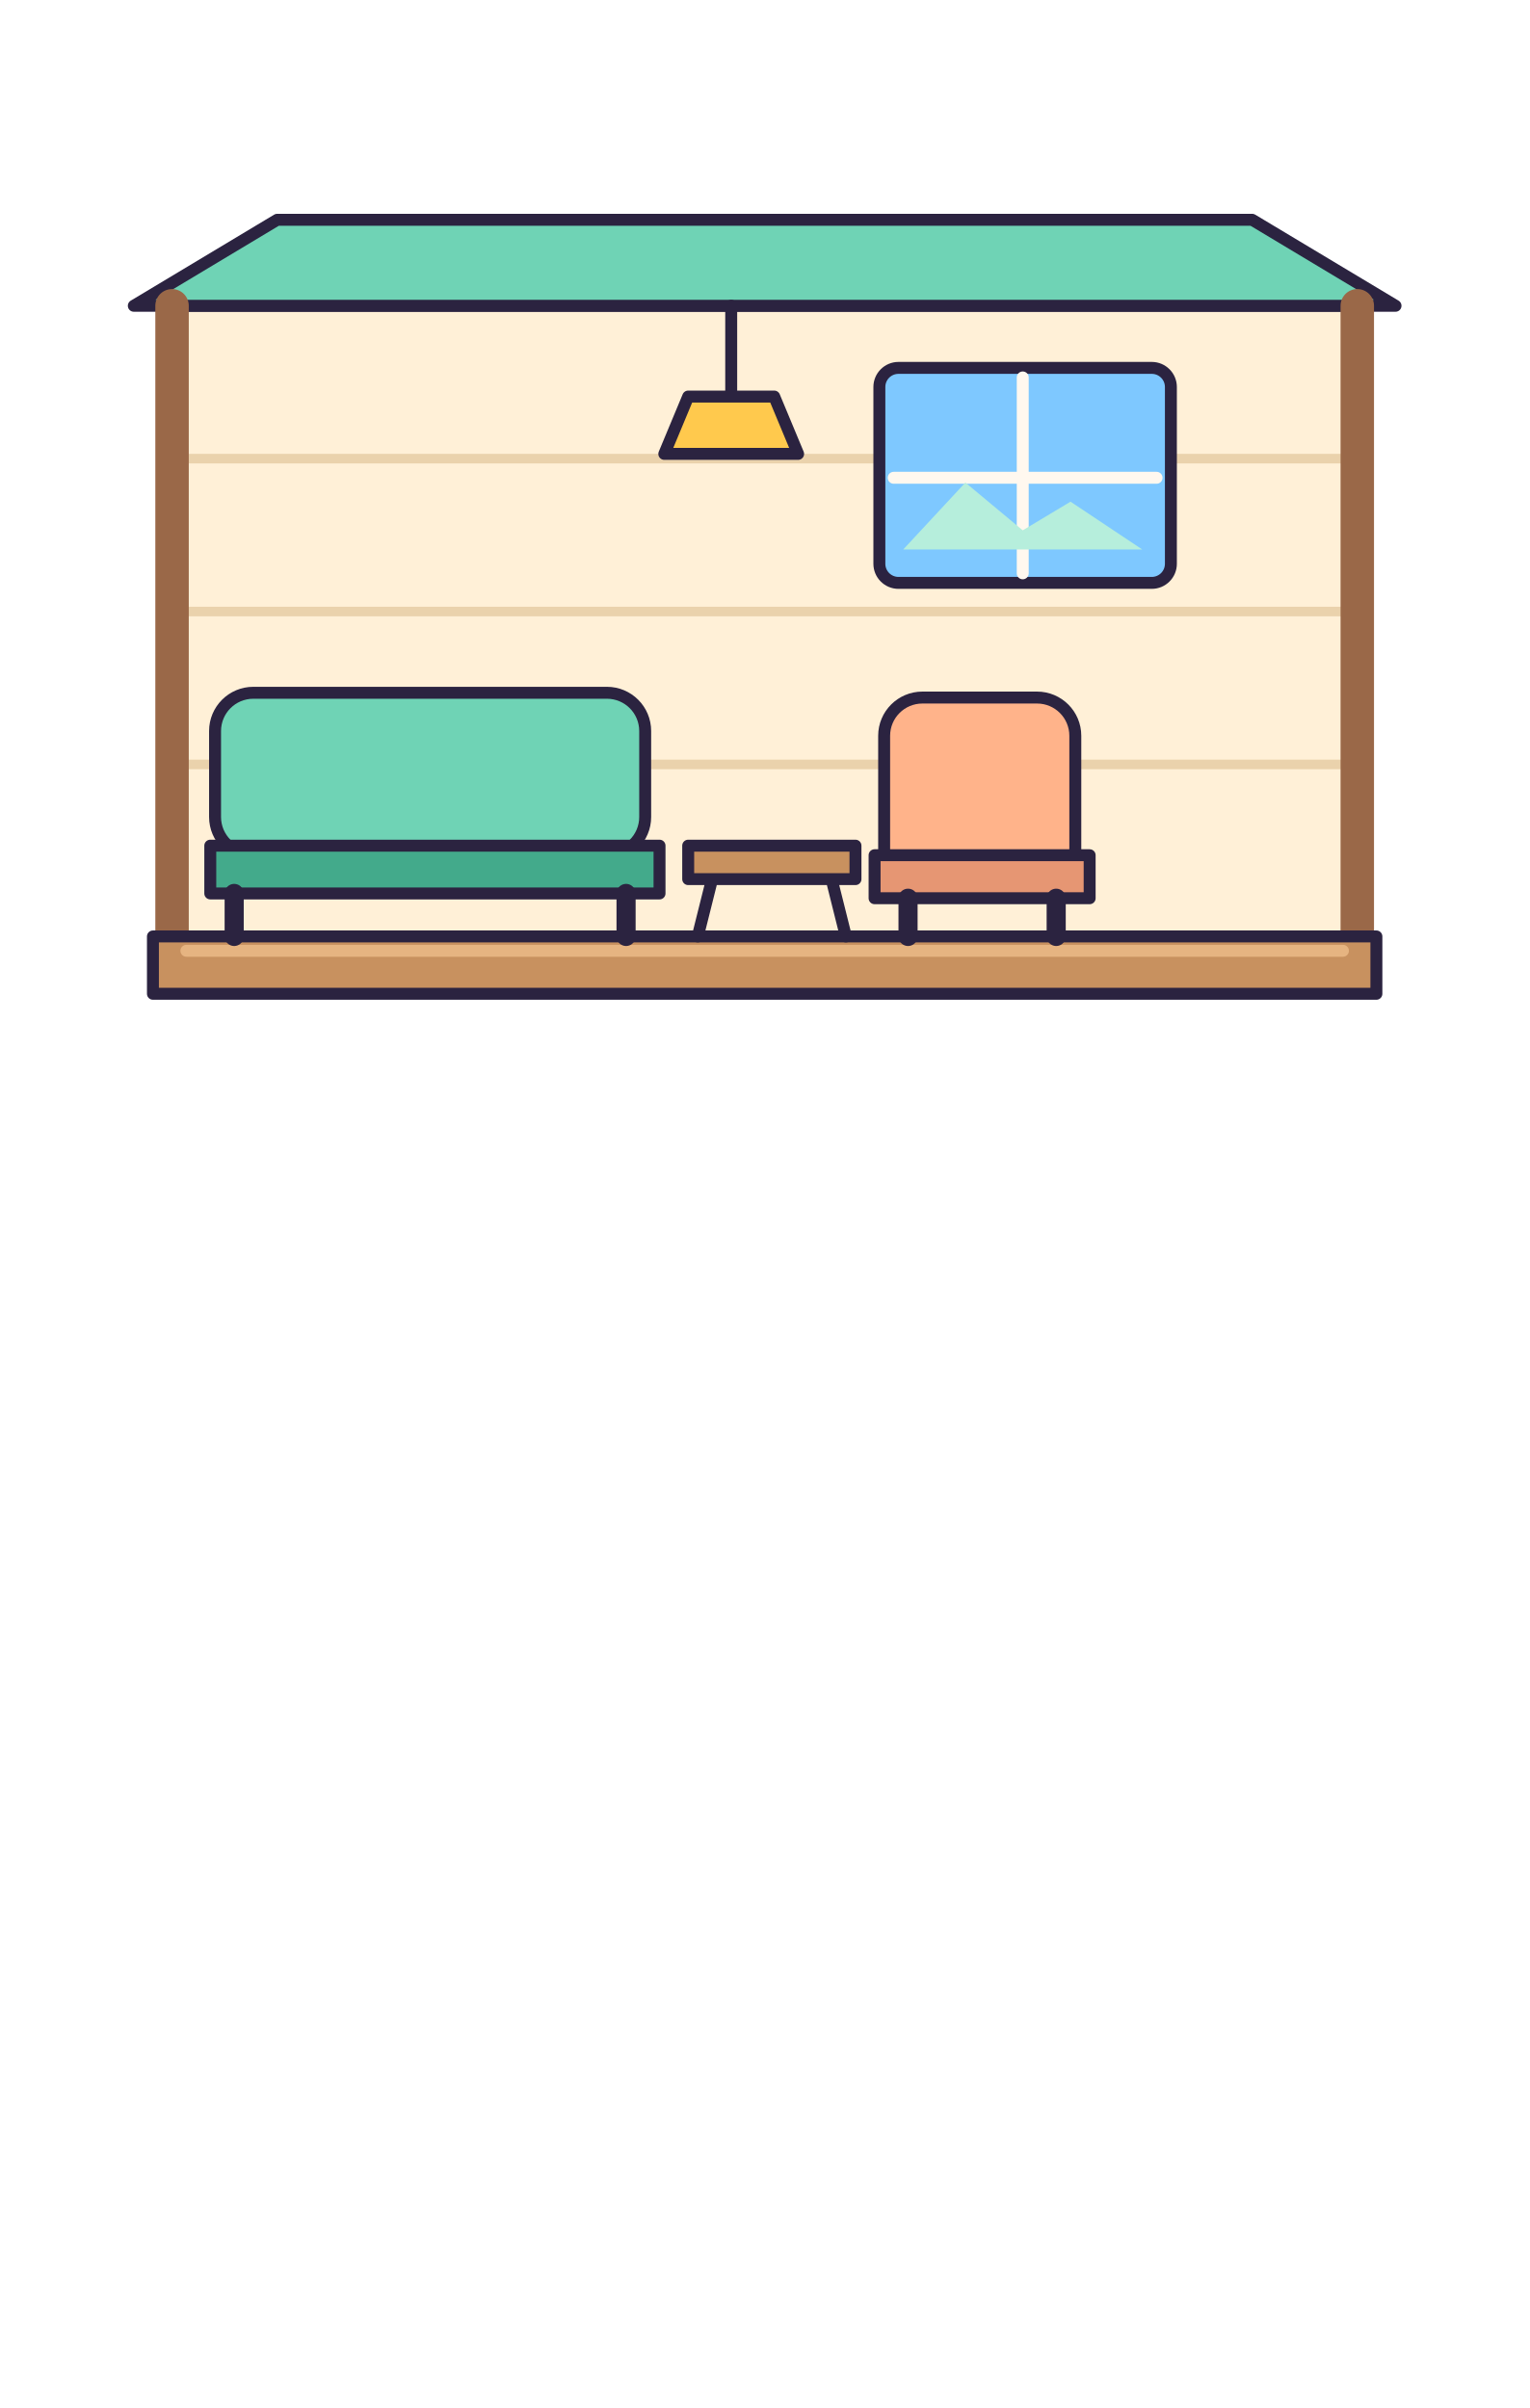
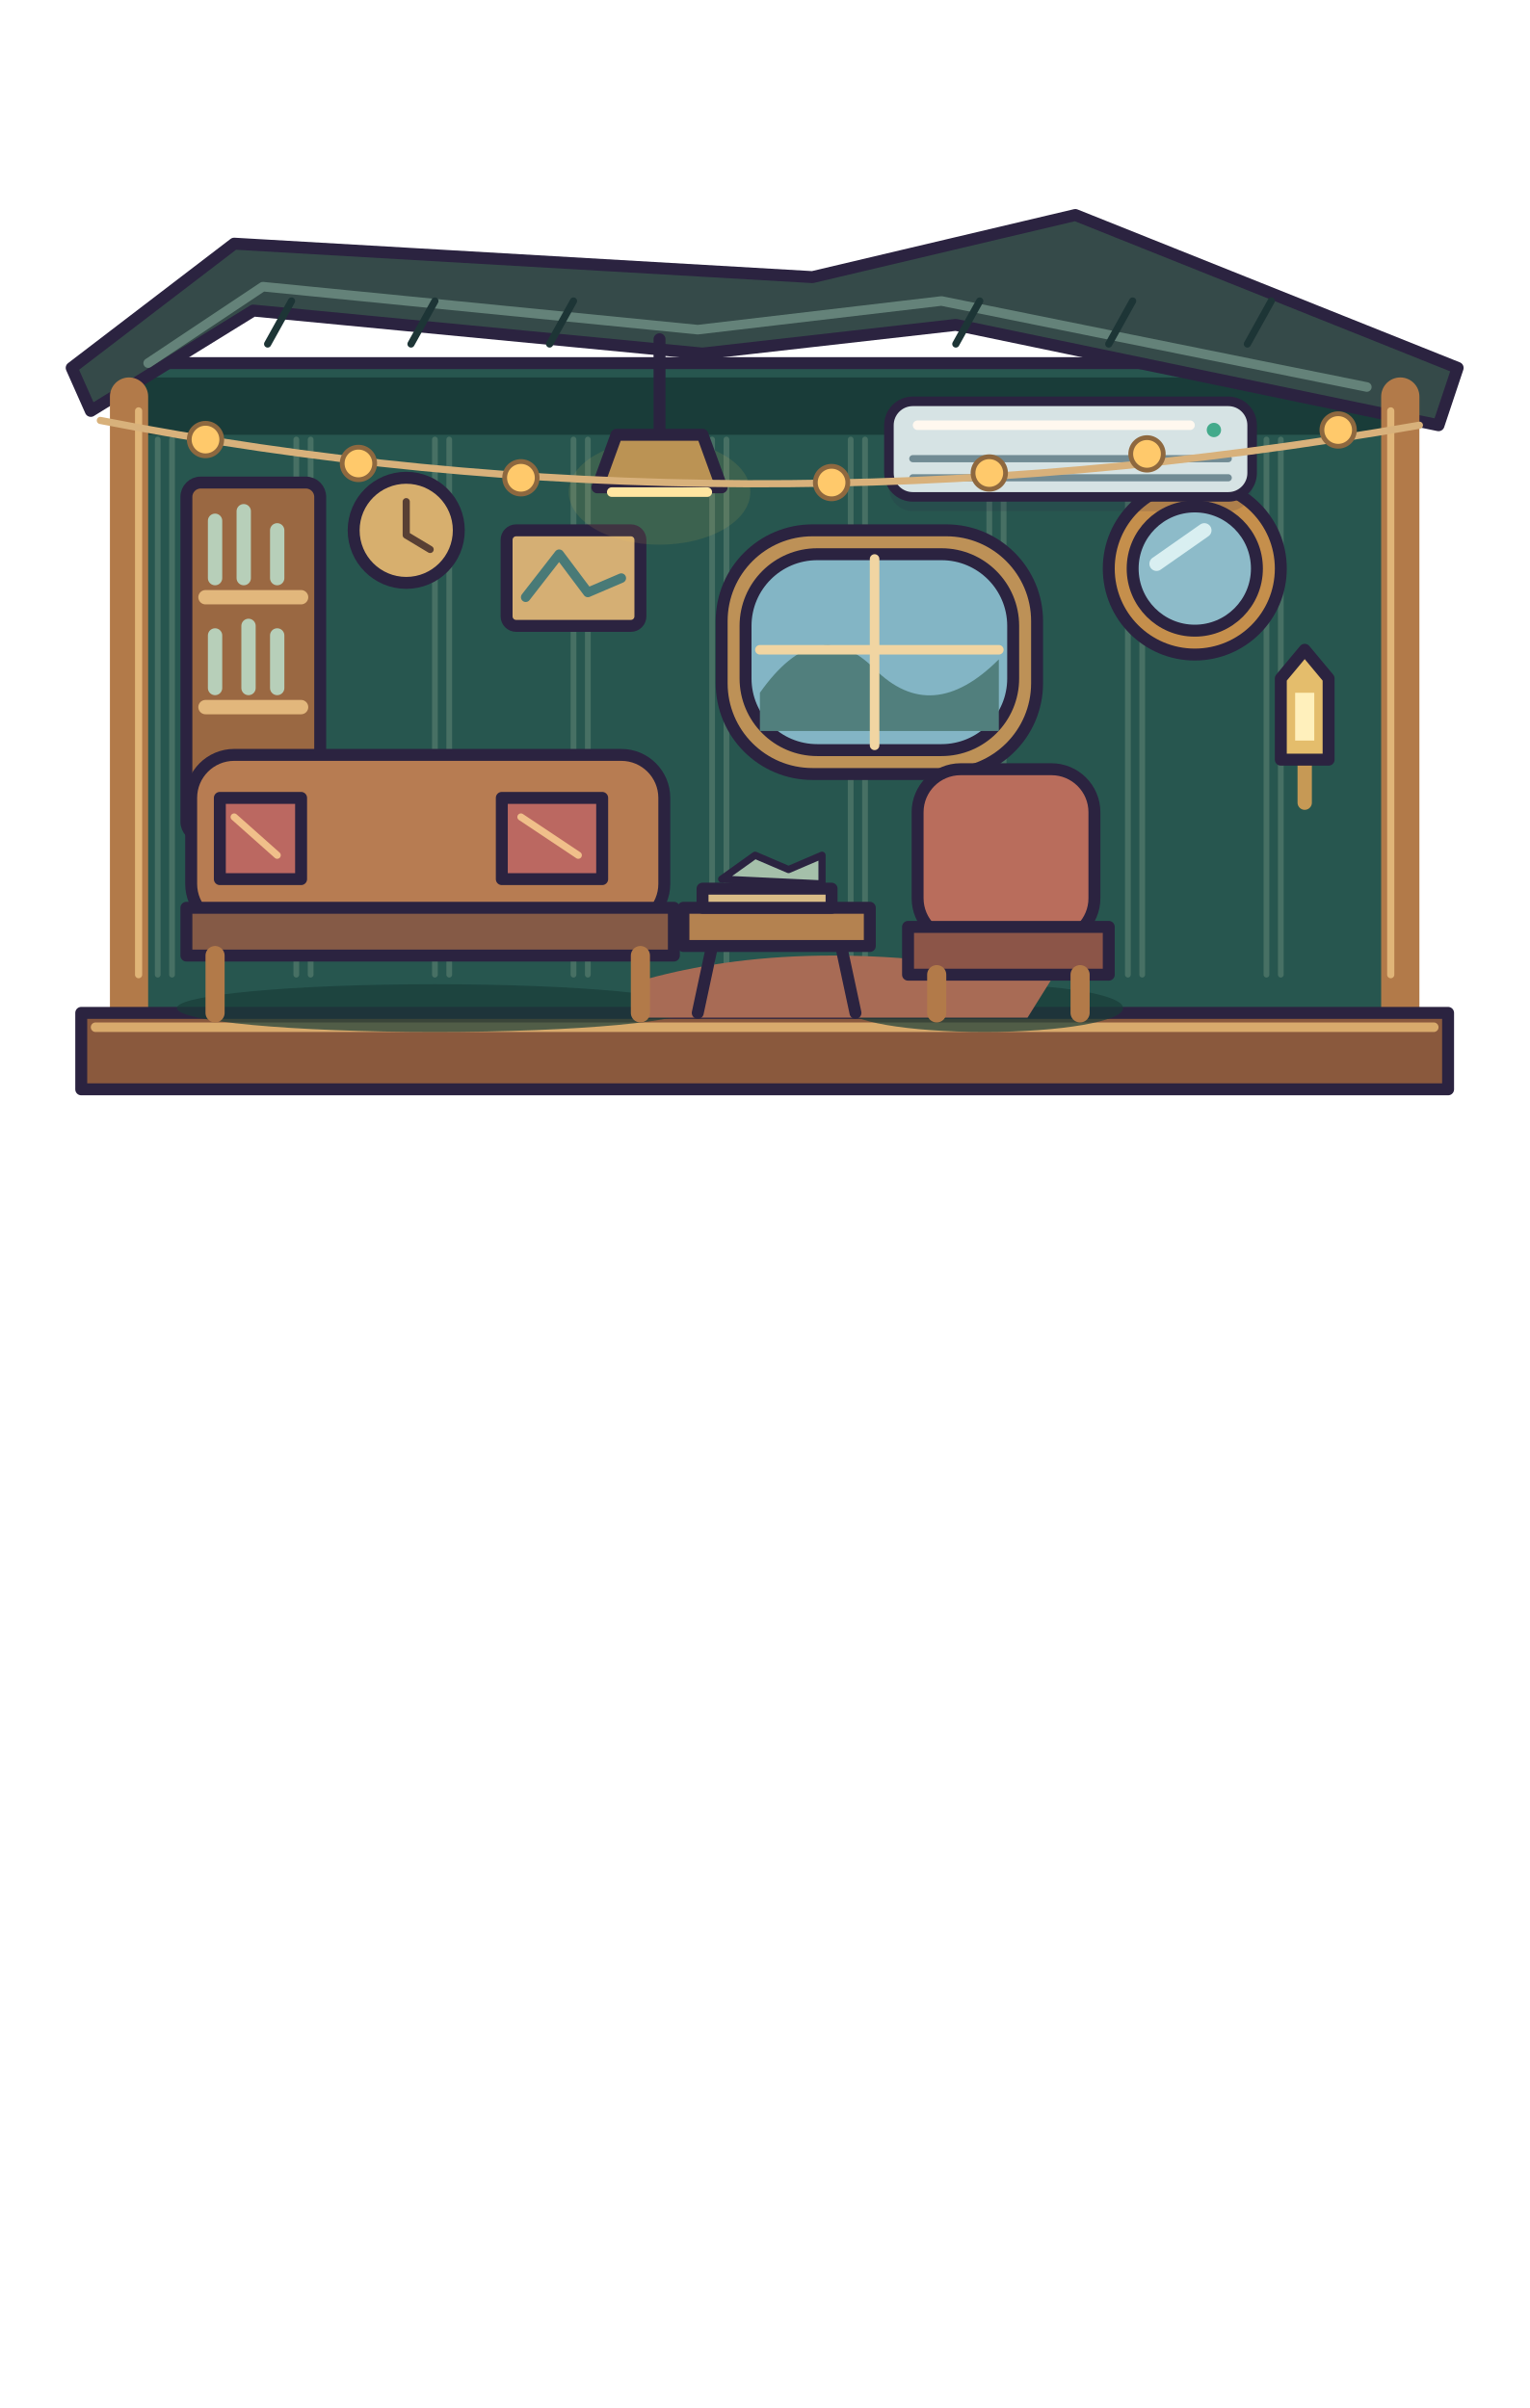
<svg xmlns="http://www.w3.org/2000/svg" width="320" height="504" viewBox="0 0 320 504">
  <g stroke="#2b2340" stroke-width="2.5" stroke-linecap="round" stroke-linejoin="round">
-     <path d="M36 64h248v137H36Z" fill="#fff0d7" />
-     <path d="M36 96h248m-248 32h248m-248 32h248" fill="none" stroke="#ead2ac" stroke-width="2" />
-     <path d="M28 64 58 46h204l30 18Z" fill="#6fd3b5" />
-     <path d="M36 64v140m248-140v140" fill="none" stroke="#9a6848" stroke-width="7" />
-     <path d="M32 196h256v12H32Z" fill="#c8915f" />
-     <path d="M39 199h242" fill="none" stroke="#e6b481" />
-     <rect x="184" y="77" width="61" height="45" rx="4" fill="#7ec8ff" />
-     <path d="M214 79v41m-27-20h55" stroke="#fff8ef" fill="none" />
-     <path d="m189 115 13-14 12 10 10-6 15 10" fill="#b6eedc" stroke="none" />
-     <path d="M153 64v19" fill="none" />
-     <path d="M144 83h18l5 12h-28Z" fill="#ffc94d" />
-     <rect x="45" y="145" width="90" height="34" rx="8" fill="#6fd3b5" />
-     <path d="M44 177h94v10H44Z" fill="#43aa8b" />
-     <path d="M49 187v9m82-9v9" fill="none" stroke-width="4" />
-     <rect x="185" y="146" width="40" height="40" rx="8" fill="#ffb38a" />
-     <path d="M183 179h45v9h-45Z" fill="#e69673" />
-     <path d="M190 188v8m31-8v8" fill="none" stroke-width="4" />
-     <path d="M144 177h35v7h-35Zm5 7-3 12m28-12 3 12" fill="#c8915f" />
+     <path d="M26 76h268v140H26Z" fill="#27564f" />
+     <path d="M26 79h268v12H26Z" fill="#193c39" stroke="none" />
+     <g transform="translate(26 80)" stroke="#a0b49a" stroke-width="1.2" opacity=".27" fill="none">
+       <path d="M7 12v112m3-112v112" />
+       <path d="M36 12v112m3-112v112" />
+       <path d="M65 12v112m3-112v112" />
+       <path d="M94 12v112m3-112v112" />
+       <path d="M123 12v112m3-112v112" />
+       <path d="M152 12v112m3-112v112" />
+       <path d="M181 12v112m3-112v112" />
+       <path d="M210 12v112m3-112v112" />
+       <path d="M239 12v112m3-112v112" />
+     </g>
+     <path d="M15 77 49 51l121 7 55-13 80 32-4 12-101-21-53 6-94-9-34 21Z" fill="#354a49" />
+     <path d="M31 76 55 60l91 9 51-6 89 18" stroke="#648279" stroke-width="2" fill="none" />
+     <path d="M61 63l-5 9" stroke="#1d3536" stroke-width="1.5" fill="none" />
+     <path d="M91 63l-5 9" stroke="#1d3536" stroke-width="1.5" fill="none" />
+     <path d="M120 63l-5 9" stroke="#1d3536" stroke-width="1.5" fill="none" />
+     <path d="M205 63l-5 9" stroke="#1d3536" stroke-width="1.5" fill="none" />
+     <path d="M237 63l-5 9" stroke="#1d3536" stroke-width="1.5" fill="none" />
+     <path d="M266 63l-5 9" stroke="#1d3536" stroke-width="1.5" fill="none" />
+     <path d="M27 83v132m266-132v132" stroke="#b27a49" stroke-width="8" fill="none" />
+     <path d="M29 86v118m262-118v118" stroke="#e0b578" stroke-width="1.5" fill="none" />
+     <path d="M17 212h286v16H17Z" fill="#8a593d" />
+     <path d="M20 215h280" stroke="#d8aa6c" stroke-width="2" fill="none" />
+     <ellipse cx="91" cy="211" rx="54" ry="5" fill="#183c38" opacity=".7" stroke="none" />
+     <ellipse cx="206" cy="211" rx="29" ry="5" fill="#183c38" opacity=".7" stroke="none" />
+     <path d="M135 205q36-10 85 0l-5 8h-80Z" fill="#a86b55" stroke="none" />
+     <rect x="151" y="111" width="66" height="51" rx="19" fill="#bd9157" />
+     <rect x="156" y="116" width="56" height="41" rx="15" fill="#83b5c5" />
+     <path d="M159 145q12-17 24-5t26-2v15h-50Z" fill="#517f7d" stroke="none" />
+     <path d="M183 117v39m-24-20h50" stroke="#f1d5a2" stroke-width="2" fill="none" />
+     <circle cx="250" cy="119" r="18" fill="#c58f4c" />
+     <circle cx="250" cy="119" r="13" fill="#8dbbc9" />
+     <path d="m242 118 10-7" stroke="#d9eff1" stroke-width="3" fill="none" />
+     <rect x="39" y="101" width="28" height="74" rx="3" fill="#9a6842" />
+     <path d="M43 125h20m-20 23h20" stroke="#e2b77c" stroke-width="3" fill="none" />
+     <path d="M45 109v12m6-14v14m7-10v10m-13 12v11m7-13v13m6-11v11" stroke="#b7cfb9" stroke-width="3" fill="none" />
+     <circle cx="85" cy="111" r="11" fill="#d7af6e" />
+     <path d="M85 105v7l5 3" stroke="#583f34" stroke-width="1.5" fill="none" />
+     <rect x="106" y="111" width="28" height="20" rx="2" fill="#d5af74" />
+     <path d="m110 125 7-9 6 8 7-3" stroke="#497a77" fill="none" stroke-width="2" />
+     <rect x="186" y="87" width="76" height="20" rx="5" fill="#2b2340" stroke="none" opacity=".15" />
+     <rect x="186" y="84" width="76" height="20" rx="5" fill="#d6e3e4" stroke="#2b2340" stroke-width="2" />
+     <path d="M191 96h66m-66 4h66" stroke="#718b94" fill="none" stroke-width="1.5" />
+     <path d="M192 89h57" stroke="#fff8ef" fill="none" stroke-width="2" />
+     <circle cx="254" cy="90" r="1.5" fill="#43aa8b" stroke="none" />
+     <path d="M138 71v22" fill="none" stroke="#2b2340" stroke-width="2.5" />
+     <ellipse cx="138" cy="103" rx="19" ry="11" fill="#ffc94d" opacity=".10" stroke="none" />
+     <path d="m125 102 4-11h18l4 11Z" fill="#bb9354" stroke="#2b2340" stroke-width="2.5" />
+     <path d="M128 103h20" stroke="#ffe6a1" stroke-width="2" fill="none" />
+     <rect x="40" y="158" width="99" height="36" rx="9" fill="#b77c52" />
+     <path d="M39 190h102v10H39Z" fill="#855a46" />
+     <path d="M45 200v12m89-12v12" fill="none" stroke="#b27a49" stroke-width="4" />
+     <path d="M46 167h17v17H46Zm59 0h21v17h-21Z" fill="#bb6861" />
+     <path d="m49 171 9 8m51-8 12 8" stroke="#f0bf8a" stroke-width="1.5" fill="none" />
+     <rect x="192" y="161" width="37" height="36" rx="9" fill="#b96d5c" />
+     <path d="M190 194h42v10h-42Z" fill="#8c5548" />
+     <path d="M196 204v8m30-8v8" fill="none" stroke="#b27a49" stroke-width="4" />
+     <path d="M143 190h39v8h-39Zm6 8-3 14m30-14 3 14" fill="#b48250" />
+     <path d="M147 186h27v4h-27Z" fill="#d9bc87" />
+     <path d="m151 184 7-5 7 3 7-3v6Z" fill="#a5c0aa" stroke-width="1.5" />
+     <path d="M273 139v29" stroke="#c69955" fill="none" stroke-width="3" />
+     <path d="m268 142 5-6 5 6v17h-10Z" fill="#e4bd6c" />
+     <path d="M271 145h4v10h-4Z" fill="#fff0bc" stroke="none" />
+     <path d="M21 88q133 26 276 1" stroke="#d8b17b" fill="none" stroke-width="1.5" />
+     <circle cx="43" cy="92" r="3.4" fill="#ffc96b" stroke="#8e683f" stroke-width="1" />
+     <circle cx="75" cy="97" r="3.4" fill="#ffc96b" stroke="#8e683f" stroke-width="1" />
+     <circle cx="109" cy="100" r="3.4" fill="#ffc96b" stroke="#8e683f" stroke-width="1" />
+     <circle cx="174" cy="101" r="3.4" fill="#ffc96b" stroke="#8e683f" stroke-width="1" />
+     <circle cx="207" cy="99" r="3.4" fill="#ffc96b" stroke="#8e683f" stroke-width="1" />
+     <circle cx="240" cy="95" r="3.4" fill="#ffc96b" stroke="#8e683f" stroke-width="1" />
+     <circle cx="280" cy="90" r="3.4" fill="#ffc96b" stroke="#8e683f" stroke-width="1" />
  </g>
</svg>
